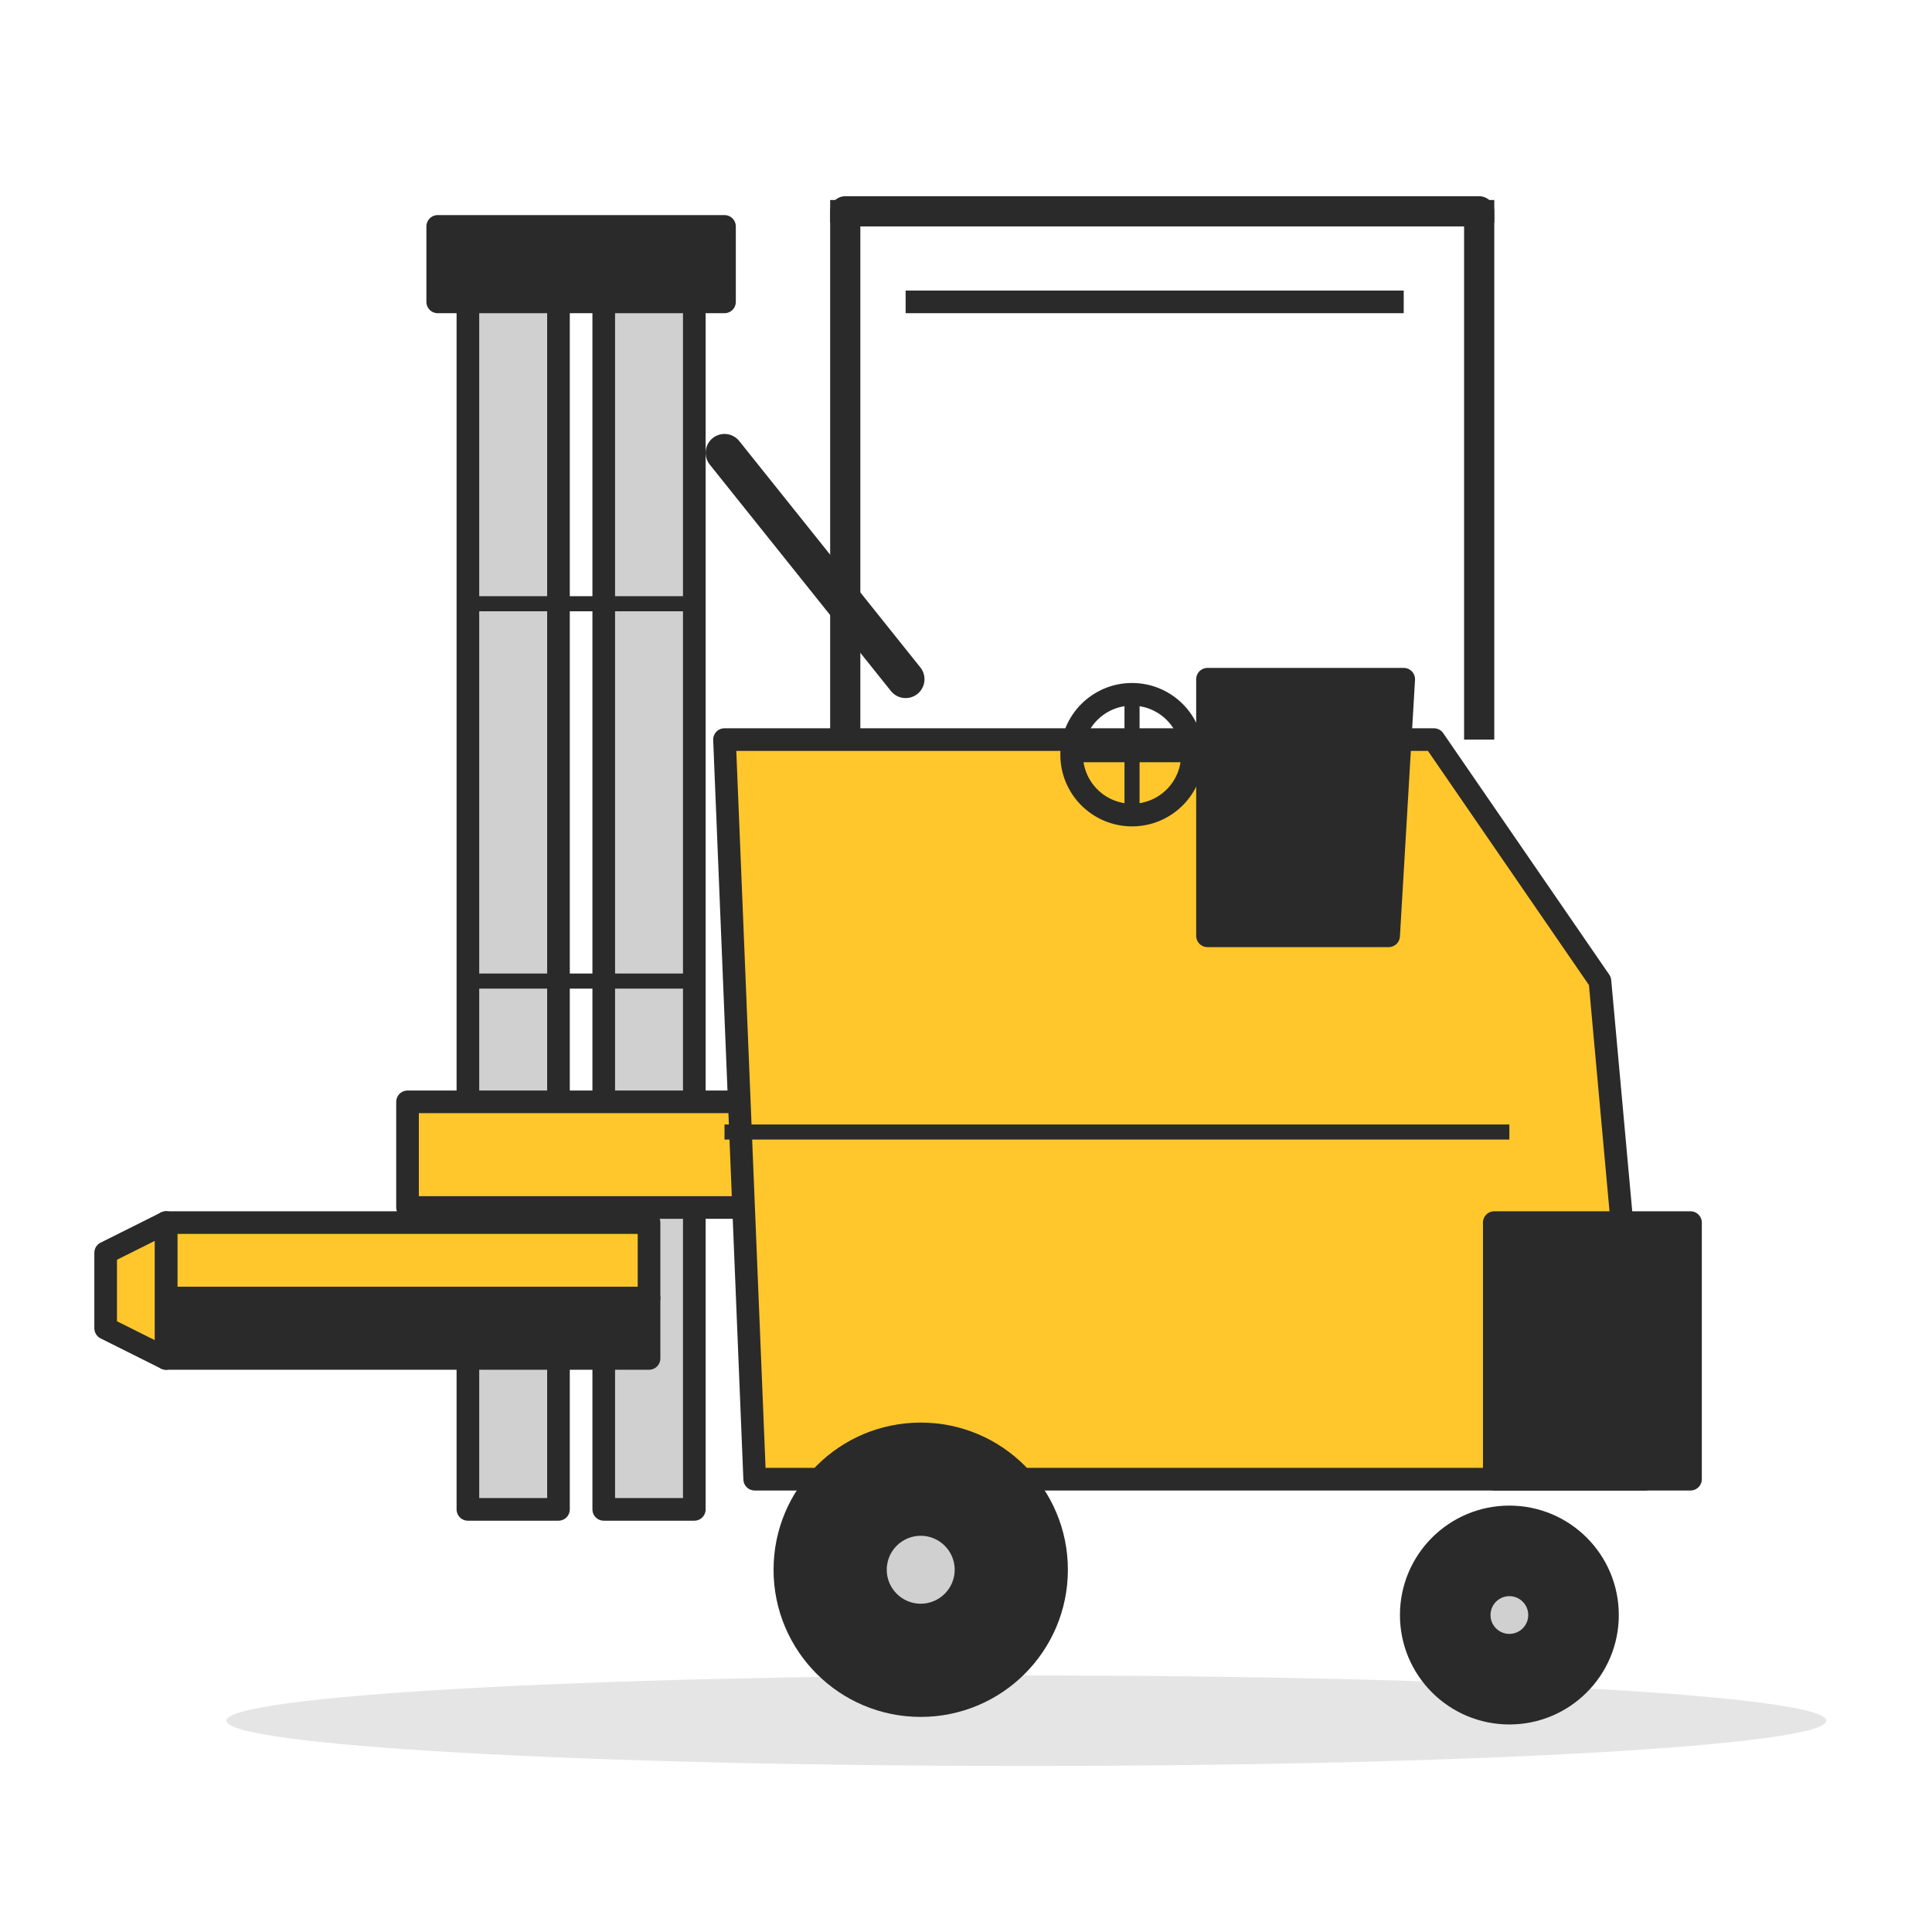
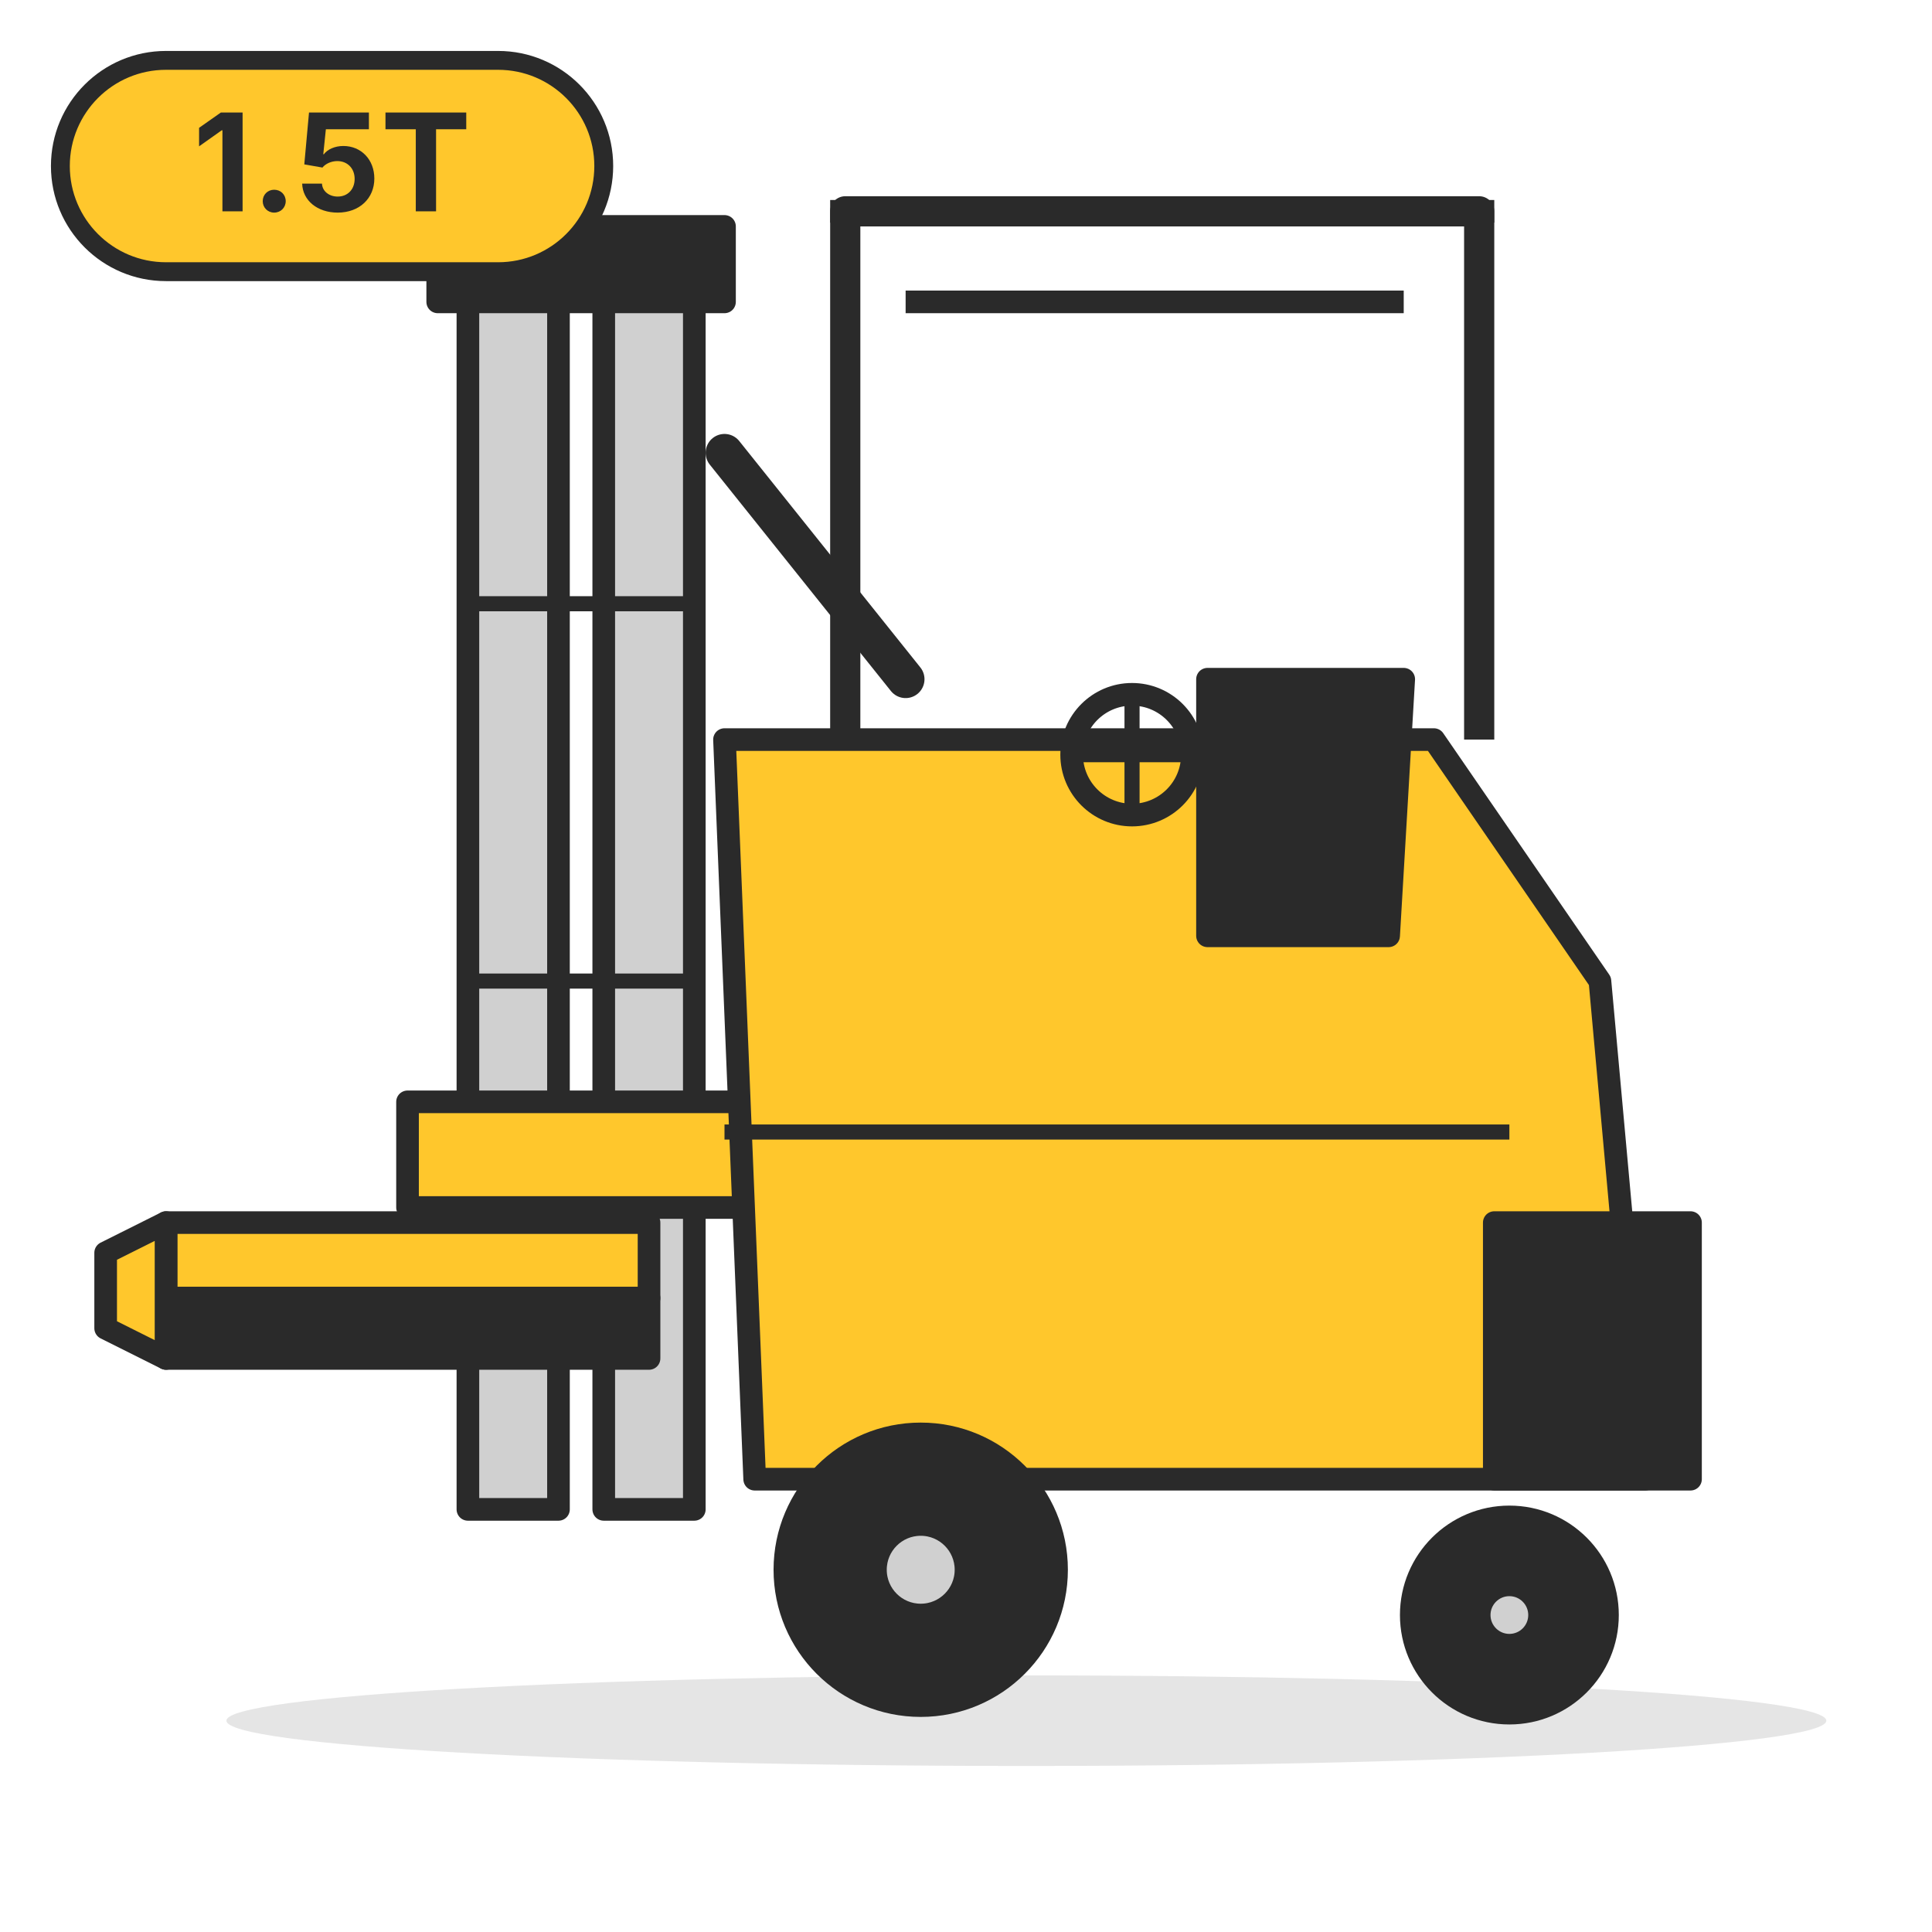
<svg xmlns="http://www.w3.org/2000/svg" viewBox="0 0 256 256" width="400" height="400" role="img" aria-label="Counterbalance forklift 1.5 tonne">
  <rect width="256" height="256" fill="#FFFFFF" />
  <ellipse cx="136" cy="228" rx="106" ry="6" fill="#D0D0D0" opacity="0.55" />
  <g stroke="#2A2A2A" stroke-width="3" stroke-linejoin="round">
    <rect x="62" y="36" width="12" height="164" fill="#D0D0D0" />
    <rect x="80" y="36" width="12" height="164" fill="#D0D0D0" />
    <rect x="58" y="30" width="38" height="10" fill="#2A2A2A" />
    <path d="M62 80 L92 80 M62 130 L92 130" stroke-width="2" />
    <path d="M96 60 L120 90" stroke="#2A2A2A" stroke-width="5" stroke-linecap="round" />
  </g>
  <g stroke="#2A2A2A" stroke-width="3" stroke-linejoin="round">
    <rect x="54" y="146" width="46" height="14" fill="#FFC72C" />
    <rect x="22" y="162" width="64" height="10" fill="#FFC72C" />
    <rect x="22" y="172" width="64" height="8" fill="#2A2A2A" />
    <path d="M22 162 L14 166 L14 176 L22 180 Z" fill="#FFC72C" />
  </g>
  <g stroke="#2A2A2A" stroke-width="3" stroke-linejoin="round">
    <path d="M96 98 L190 98 L212 130 L218 196 L100 196 Z" fill="#FFC72C" />
    <rect x="198" y="162" width="26" height="34" fill="#2A2A2A" />
    <path d="M96 150 L200 150" stroke-width="2" />
    <circle cx="150" cy="100" r="8" fill="none" stroke-width="3" />
    <path d="M142 100 L158 100 M150 92 L150 108" stroke-width="2" />
    <path d="M160 90 L186 90 L184 124 L160 124 Z" fill="#2A2A2A" />
    <path d="M112 98 L112 28 L196 28 L196 98" stroke-width="4" fill="none" />
    <path d="M110 28 L198 28 M120 40 L186 40" stroke-width="3" />
  </g>
  <g stroke="#2A2A2A" stroke-width="3" fill="#2A2A2A">
    <circle cx="122" cy="208" r="18" />
    <circle cx="122" cy="208" r="6" fill="#D0D0D0" />
    <circle cx="200" cy="214" r="13" />
    <circle cx="200" cy="214" r="4" fill="#D0D0D0" />
  </g>
+   <g>
+     <rect x="8" y="8" rx="14" ry="14" width="72" height="28" fill="#FFC72C" stroke="#2A2A2A" stroke-width="2.5" />
+     <text x="44" y="28" font-family="system-ui, -apple-system, sans-serif" font-size="18" font-weight="700" fill="#2A2A2A" text-anchor="middle">1.5T</text>
+   </g>
</svg>
